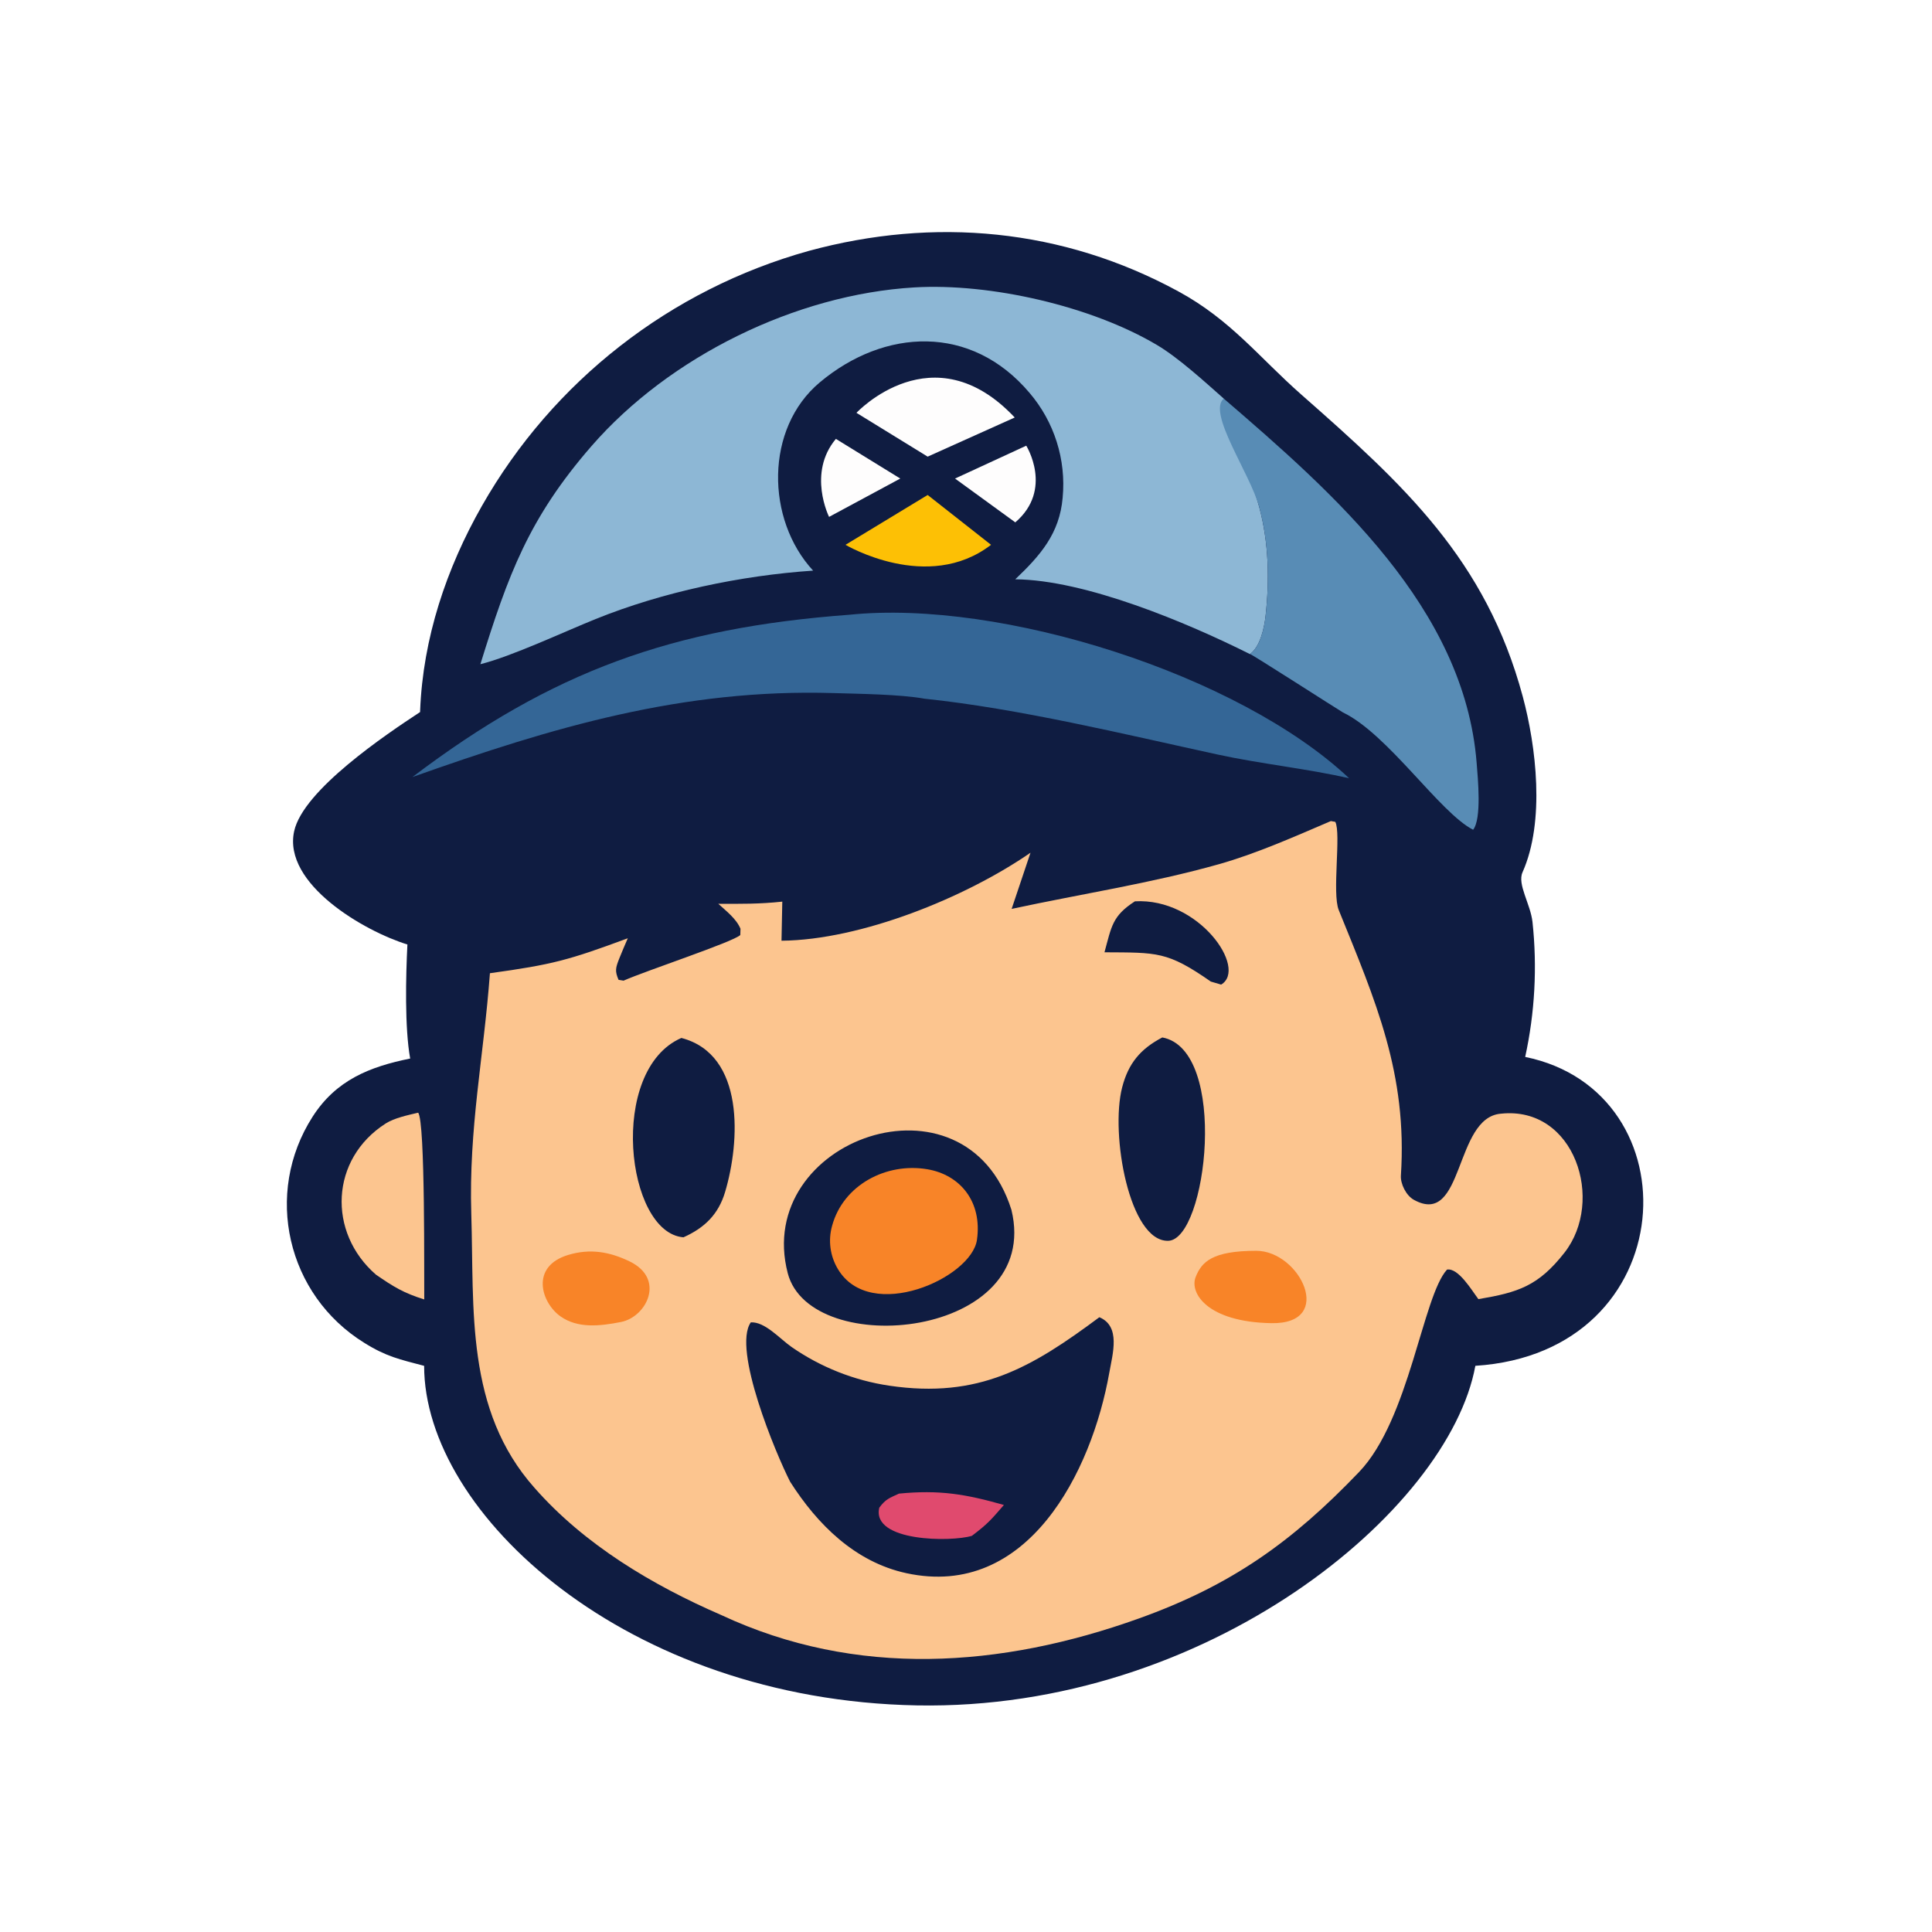
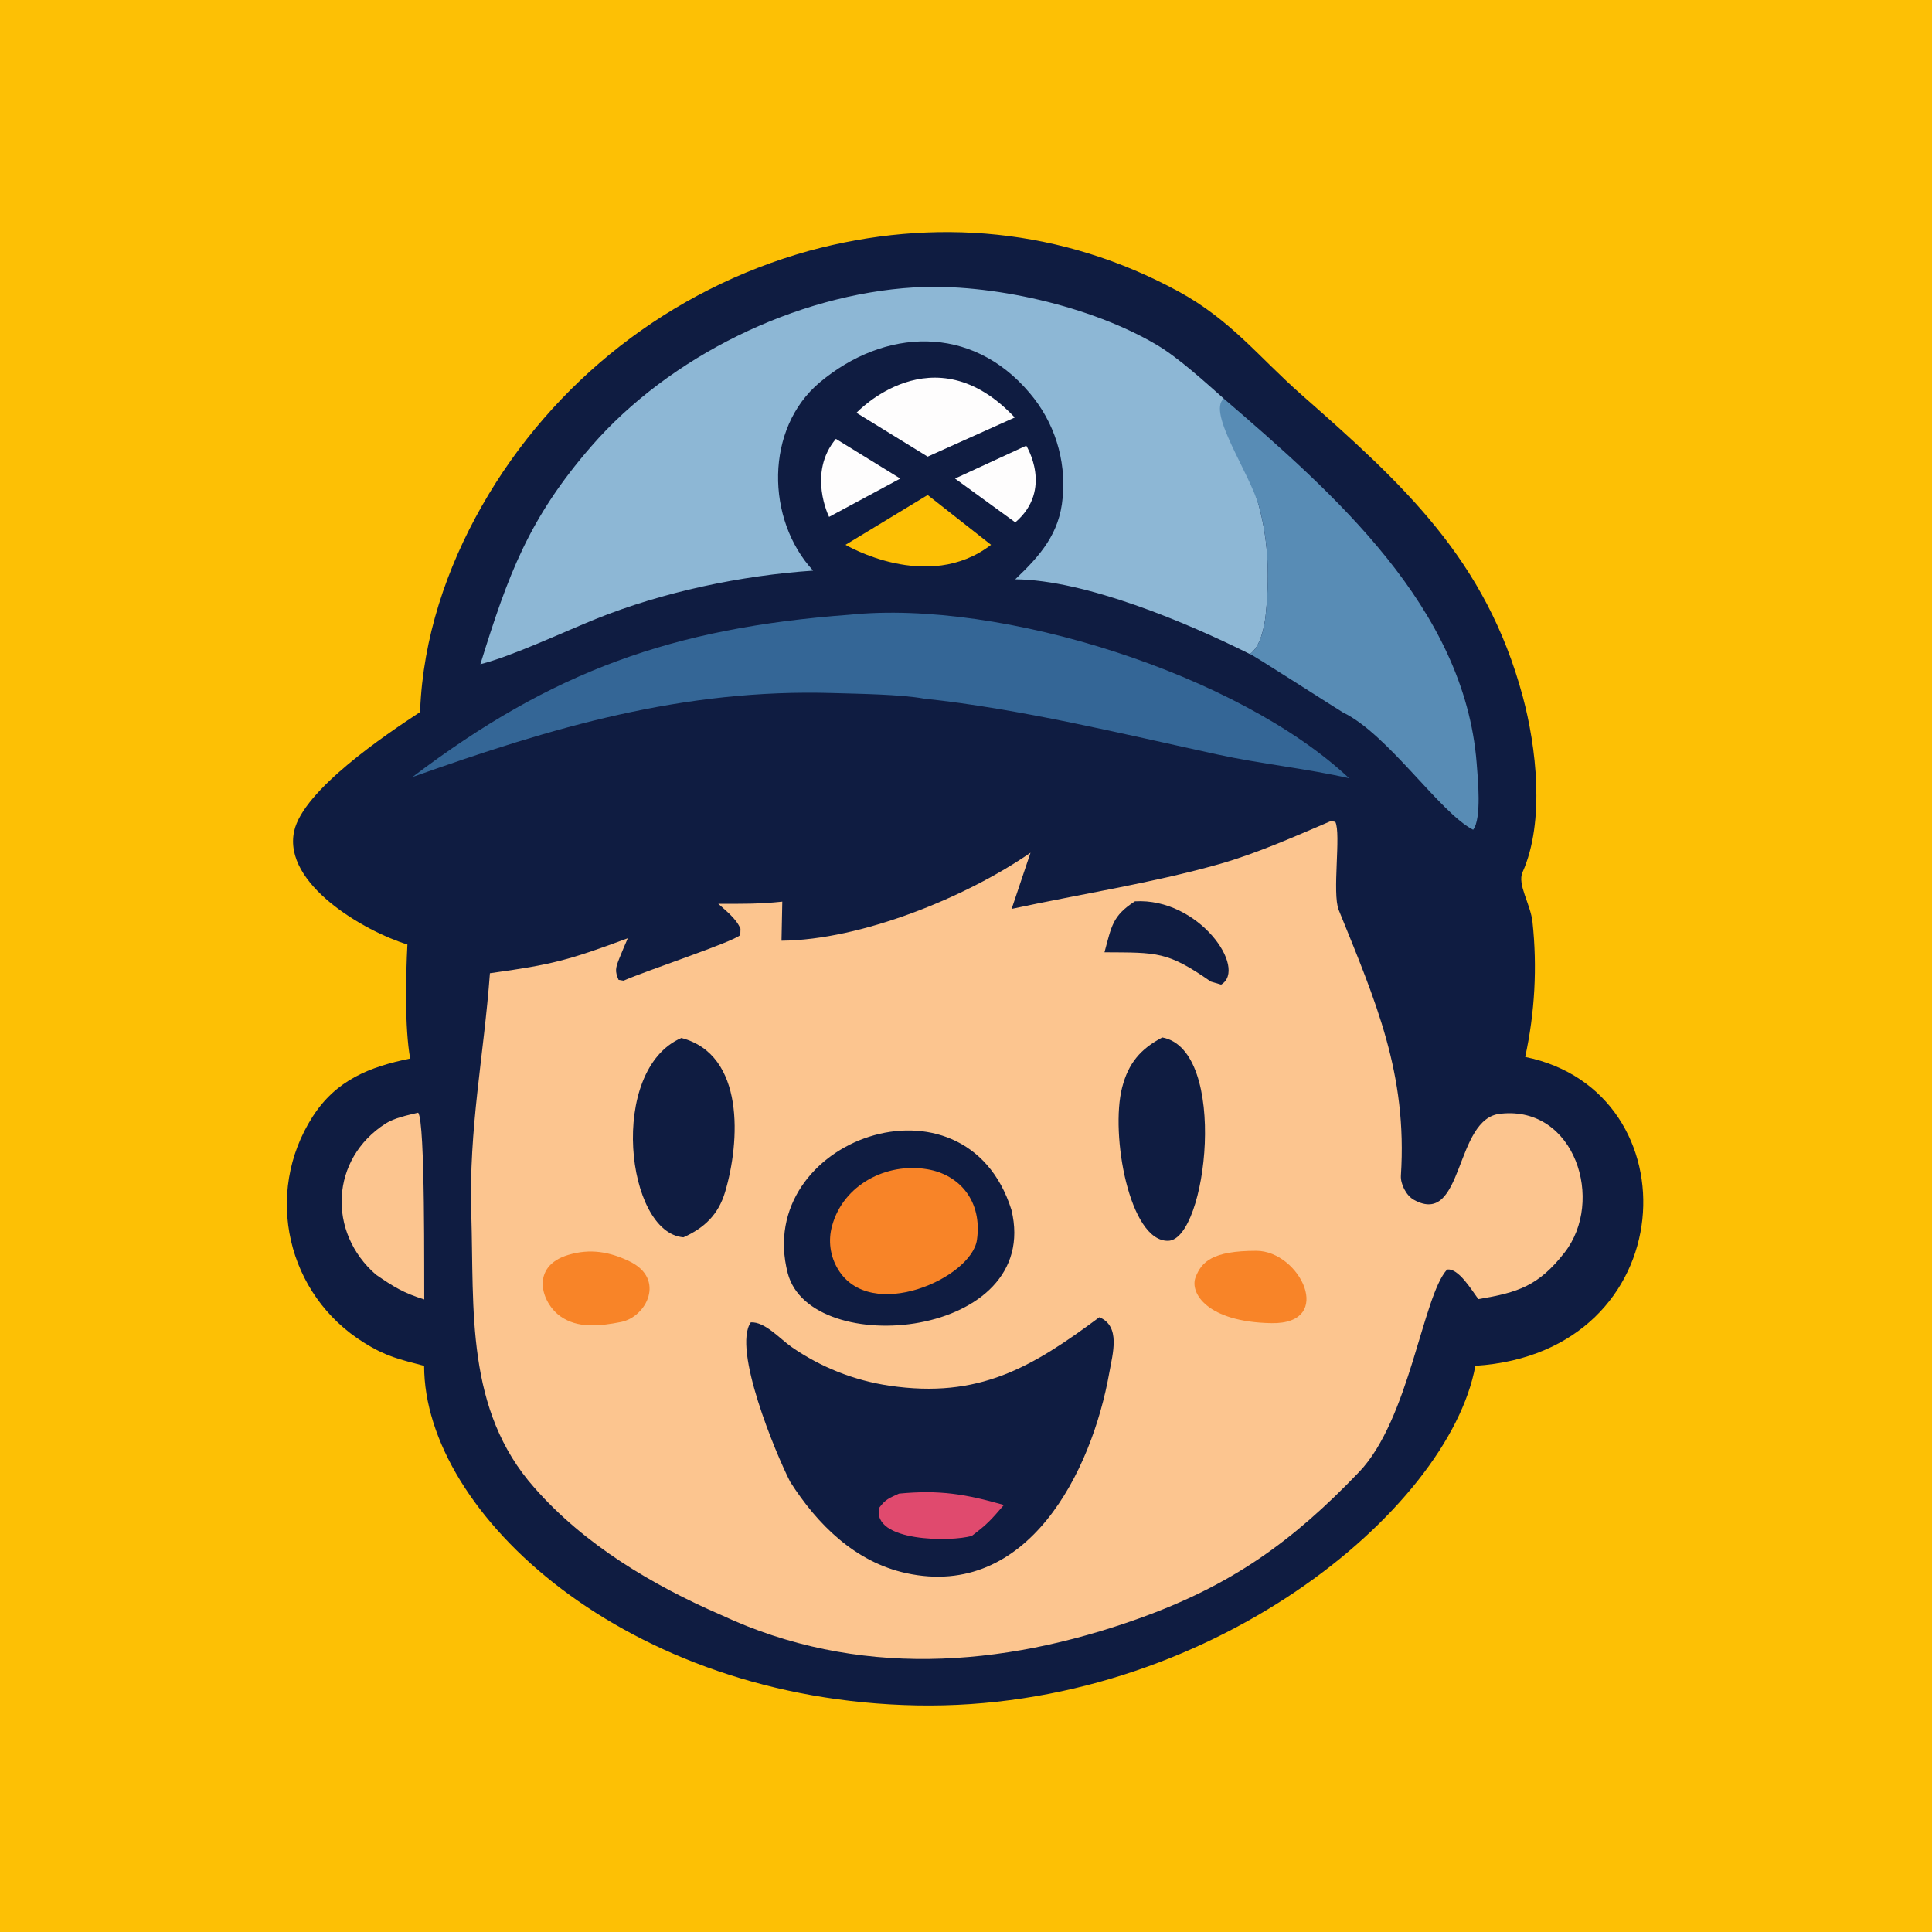
<svg xmlns="http://www.w3.org/2000/svg" width="664" height="664" viewBox="-76 -76 664 664" fill="none">
+   <rect x="-76" y="-76" width="664" height="664" fill="#FDC005" />
  <path d="M68.394 168.189L68.375 168.72C56.75 176.365 28.145 195.529 25.088 209.716C21.192 227.793 49.164 244.048 64.019 248.609C63.47 259.384 63.056 277.148 64.968 287.805C51.057 290.624 39.504 295.187 31.421 307.82C14.547 334.193 22.596 369.062 49.201 385.517C56.791 390.265 61.343 391.191 69.768 393.42C69.768 444.235 139.294 508.235 239.059 510.118C338.824 512 421.921 443.237 431.059 393.412C502.84 388.804 506.628 299.158 448.185 287.251C451.509 272.03 452.36 256.371 450.696 240.88C450.018 234.704 445.41 227.947 447.27 223.786C455.074 206.312 451.95 180.459 447.338 163.343C434.677 116.336 406.532 90.669 371.302 59.665C356.703 46.818 347.121 34.016 328.976 24.144C289.145 2.474 245.056 -1.49 201.947 10.235C154.414 23.476 114.045 54.971 89.634 97.854C77.395 119.356 69.365 143.371 68.394 168.189Z" fill="#0F1C41" />
  <path d="M259.765 350.118C257.882 363.294 223.153 378.787 212.002 360.205C209.292 355.728 208.558 350.33 209.981 345.293C213.806 331.236 228.578 323.482 242.677 325.848C253.933 327.737 261.647 336.941 259.765 350.118Z" fill="#F88428" />
  <path d="M382.931 206.464C384.968 210.523 381.768 230.997 384.102 236.757C396.808 268.104 407.744 293.006 405.467 328.039C405.29 330.786 407.202 334.861 409.943 336.37C427.283 345.914 423.692 308.011 439.861 306.756C465.269 304.06 475.641 336.713 461.681 354.527C452.695 366.002 445.772 368.185 432.102 370.493C429.757 367.38 425.228 359.685 421.324 360.34C412.955 369.443 408.418 411.819 391.096 429.908C367.996 454.032 347.117 468.88 315.445 480.234C268.04 497.225 218.327 500.756 171.867 479.057C148.334 468.854 124.842 454.887 107.713 435.363C83.856 408.536 86.991 374.047 85.978 341.249C85.064 311.741 90.267 287.11 92.379 258.482C114.026 255.485 119.346 254.017 139.765 246.468C138.764 248.746 137.8 251.039 136.866 253.346C135.545 256.685 135.285 257.723 136.588 260.751L138.308 261.038C146.124 257.575 175.838 247.787 178.428 245.364L178.493 243.202C177.1 239.807 173.666 237.171 170.873 234.618C178.805 234.647 184.983 234.719 192.862 233.878L192.592 247.311C219.935 247.071 255.921 232.44 278.171 217.064L271.684 236.376C295.413 231.261 319.691 227.567 342.942 221.005C355.833 217.366 369.021 211.486 381.403 206.187L382.931 206.464ZM301.832 376.713C278.547 394.038 260.413 404.775 229.655 400.242C217.559 398.45 206.039 393.884 195.995 386.9C191.884 384.005 186.899 378.215 182.043 378.475C175.609 387.615 190.642 423.64 195.562 433.259C204.925 447.941 217.872 460.85 235.494 464.675C277.218 473.729 299.226 429.799 305.254 395.759C306.413 389.201 309.237 379.804 301.832 376.713ZM271.609 339.789C255.786 289.622 182.792 315.676 194.737 361.579C202.557 391.614 282.353 384 271.609 339.789ZM323.471 280.553C315.983 284.478 311.809 289.404 309.663 297.735C305.522 313.818 312.155 350.775 325.489 350.446C338.823 350.117 346.372 284.804 323.471 280.553ZM158.178 280.733C132.861 291.75 139.11 347.683 158.893 349.246C166.103 346.02 170.896 341.404 173.196 333.701C178.361 316.409 180.074 286.409 158.178 280.733ZM343.688 262.393C352.9 256.917 336.038 232.49 314.049 233.772C306.278 238.797 306.041 242.327 303.594 251.289C321.728 251.403 325.162 250.91 340.149 261.352L343.688 262.393Z" fill="#FCC58F" />
  <path d="M232.975 437.332C246.822 435.984 255.835 437.479 269.026 441.236C264.588 446.375 263.473 447.708 258.026 451.841C251.005 453.999 223.436 453.942 226.199 442.17C228.364 439.211 229.73 438.827 232.975 437.332Z" fill="#E04A6E" />
  <path d="M119.36 355.277C126.82 353.057 133.485 354.181 140.405 357.536C152.798 363.54 146.245 376.615 137.412 378.353C129.95 379.821 122.561 380.55 116.706 376.471C109.993 371.793 106.075 359.23 119.36 355.277Z" fill="#F88428" />
  <path d="M355.765 353.882C370.824 353.882 383.075 379.154 360.949 378.753C338.824 378.353 332.853 368.342 334.897 362.994C336.941 357.647 340.706 353.882 355.765 353.882Z" fill="#F88428" />
  <path d="M89.1 152.275C98.636 121.566 105.695 102.135 127.311 77.289C154.094 46.508 197.561 25.185 238.246 22.779C264.294 21.238 299.118 29.156 321.777 42.656C329.051 46.989 338.056 55.208 344.584 60.986C344.426 62.078 344.223 63.485 343.978 65.206C348.029 76.403 353.657 86.708 356.778 98.286C360.057 110.451 360.328 123.204 358.961 135.672C358.517 139.733 357.113 146.317 353.578 148.8C331.931 137.956 297.043 123.309 272.93 123.096C281.529 114.918 288.166 107.384 289.22 95.033C290.459 81.98 286.348 68.984 277.828 59.017C257.781 35.284 227.957 36.814 205.753 55.411C186.858 71.241 187.2 102.518 203.453 120.116C178.741 121.775 151.752 127.447 128.742 136.741C117.644 141.225 99.935 149.561 89.1 152.275Z" fill="#8DB7D5" />
  <path d="M215.963 135.277C268.149 129.918 349.802 155.829 387.686 191.482C373.324 188.181 357.237 186.536 342.382 183.3C310.442 176.343 274.124 167.503 241.713 164.129C233.435 162.617 219.087 162.461 210.549 162.202C158.645 160.621 113.905 173.945 65.747 191.06C113.811 154.615 155.219 139.779 215.963 135.277Z" fill="#346696" />
  <path d="M344.584 60.986C382.532 93.655 427.272 132.896 431.5 186.19C431.921 191.535 433.284 205.359 430.295 209.175C418.843 203.351 401.047 176.297 385.525 168.839C384.825 168.504 352.592 147.761 353.578 148.8C357.113 146.317 358.517 139.733 358.961 135.672C360.328 123.204 360.057 110.451 356.778 98.286C353.657 86.708 338.824 65.882 344.584 60.986Z" fill="#588CB5" />
  <path d="M67.705 306.415C70.216 309.199 69.715 364.109 69.809 370.599C62.645 368.363 59.279 366.251 53.226 362.095C36.465 347.559 37.501 322.281 56.573 310.116C59.577 308.201 64.234 307.25 67.705 306.415Z" fill="#FCC58F" />
  <path d="M218.353 65.882C218.353 65.882 244.706 37.647 272.746 67.49L242.824 80.941L218.353 65.882Z" fill="#FEFDFD" />
  <path d="M242.824 94.118L264.607 111.245C242.824 128 214.588 111.245 214.588 111.245L242.824 94.118Z" fill="#FDC005" />
  <path d="M252.235 88.471L276.706 77.177C276.706 77.177 286.118 92.235 272.941 103.529L252.235 88.471Z" fill="#FEFDFD" />
  <path d="M208.941 101.647C208.941 101.647 201.412 86.588 211.283 74.841L233.412 88.471L208.941 101.647Z" fill="#FEFDFD" />
</svg>
